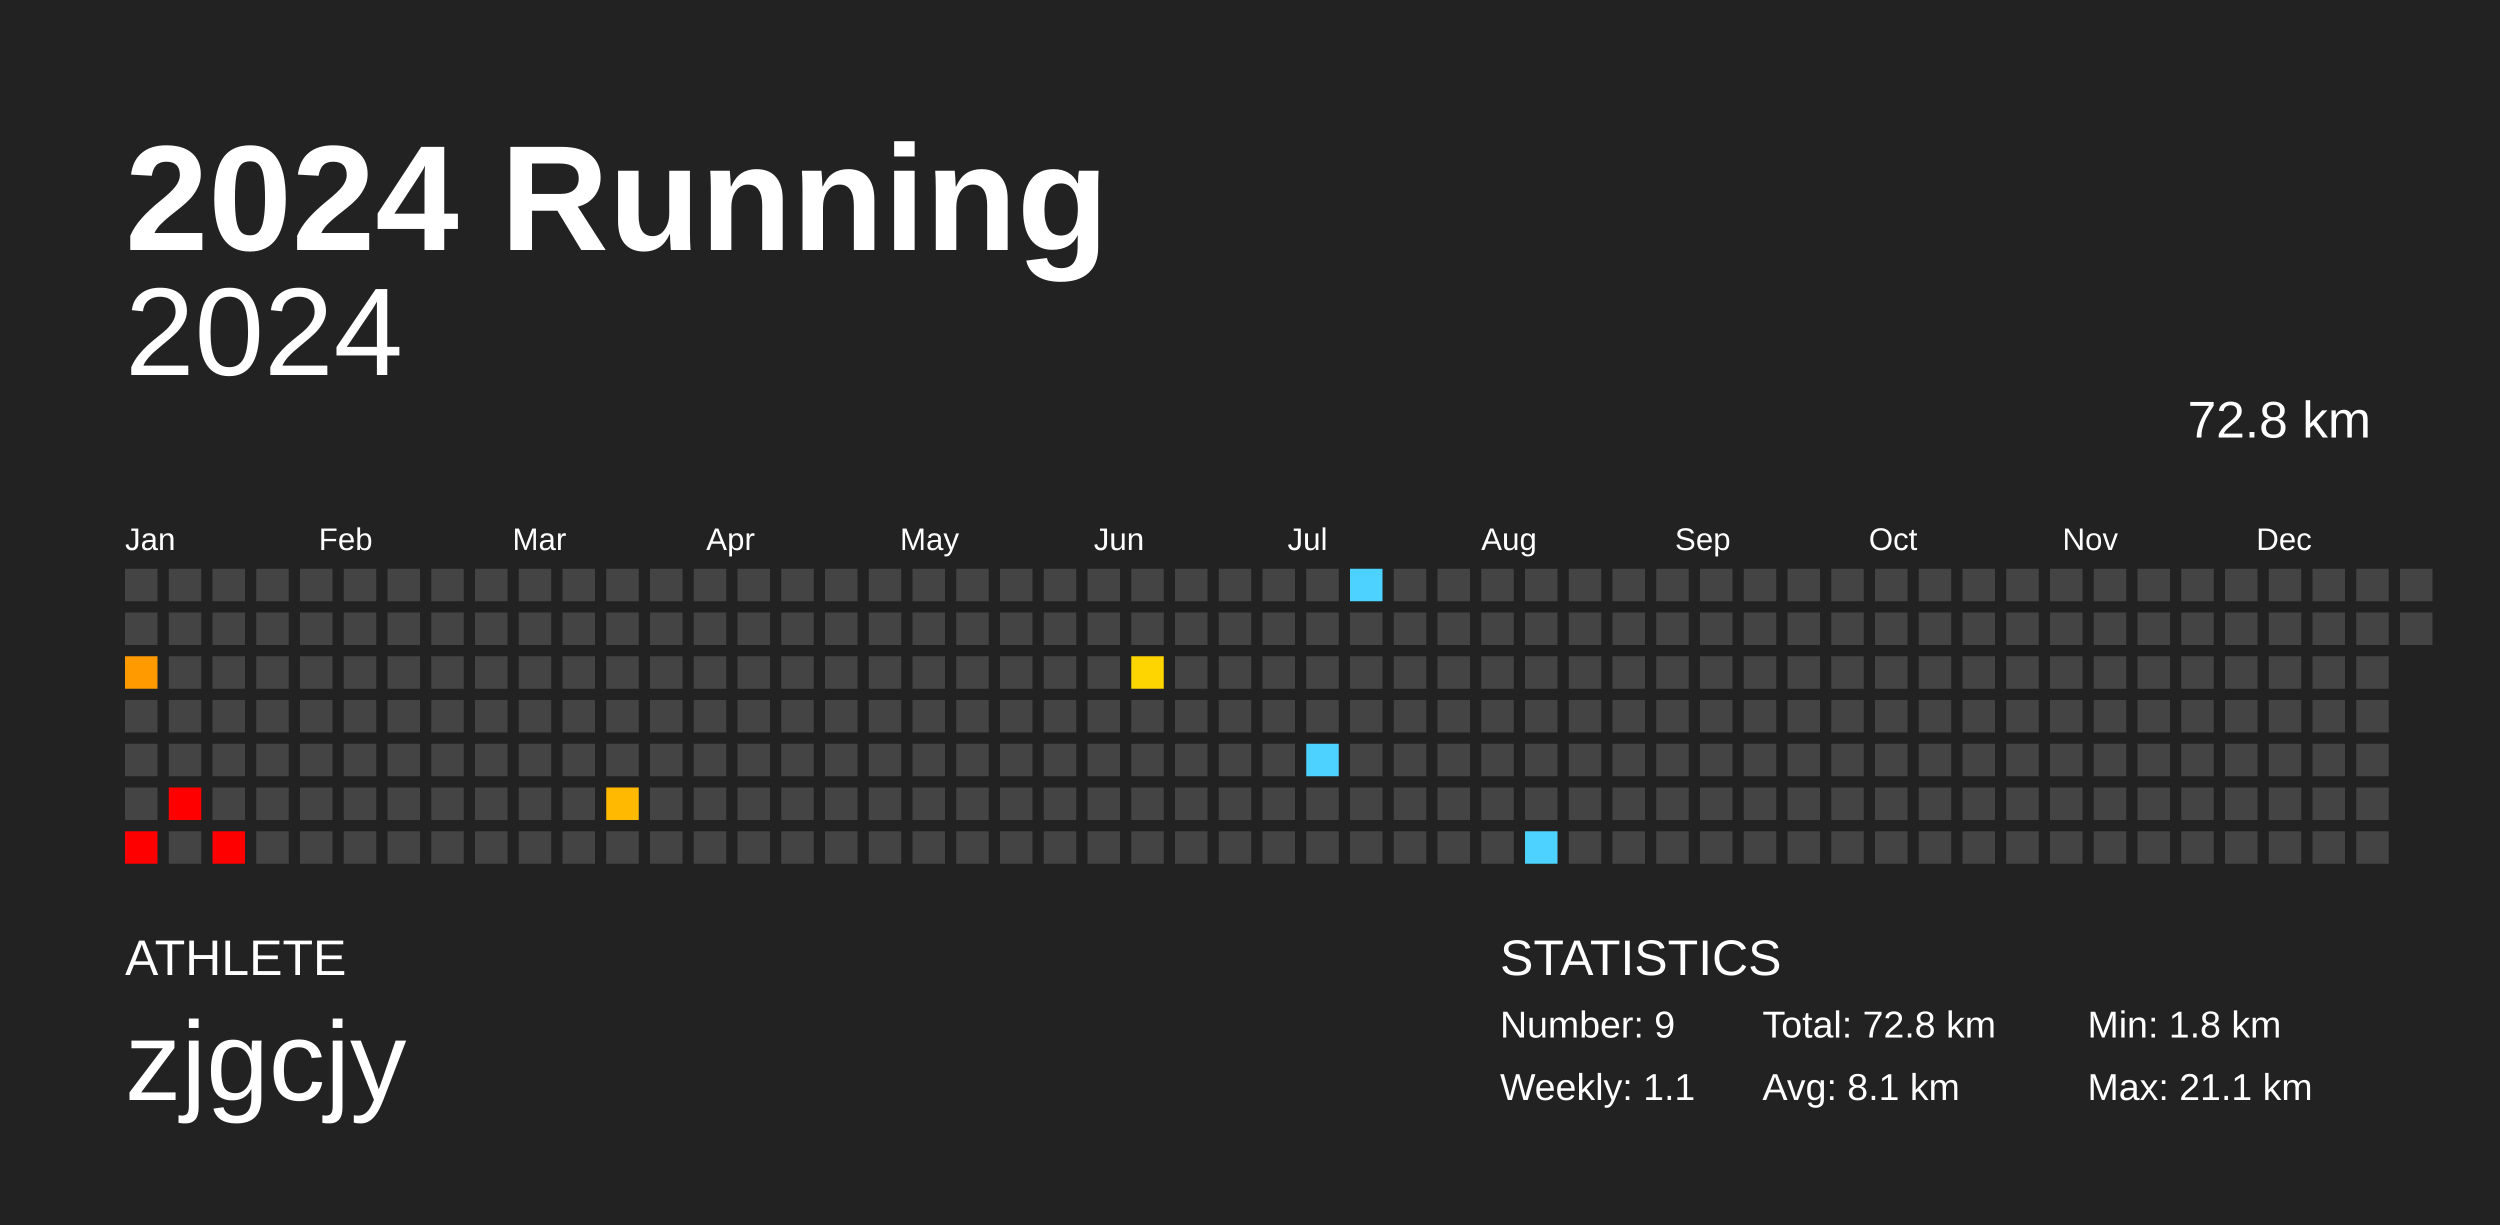
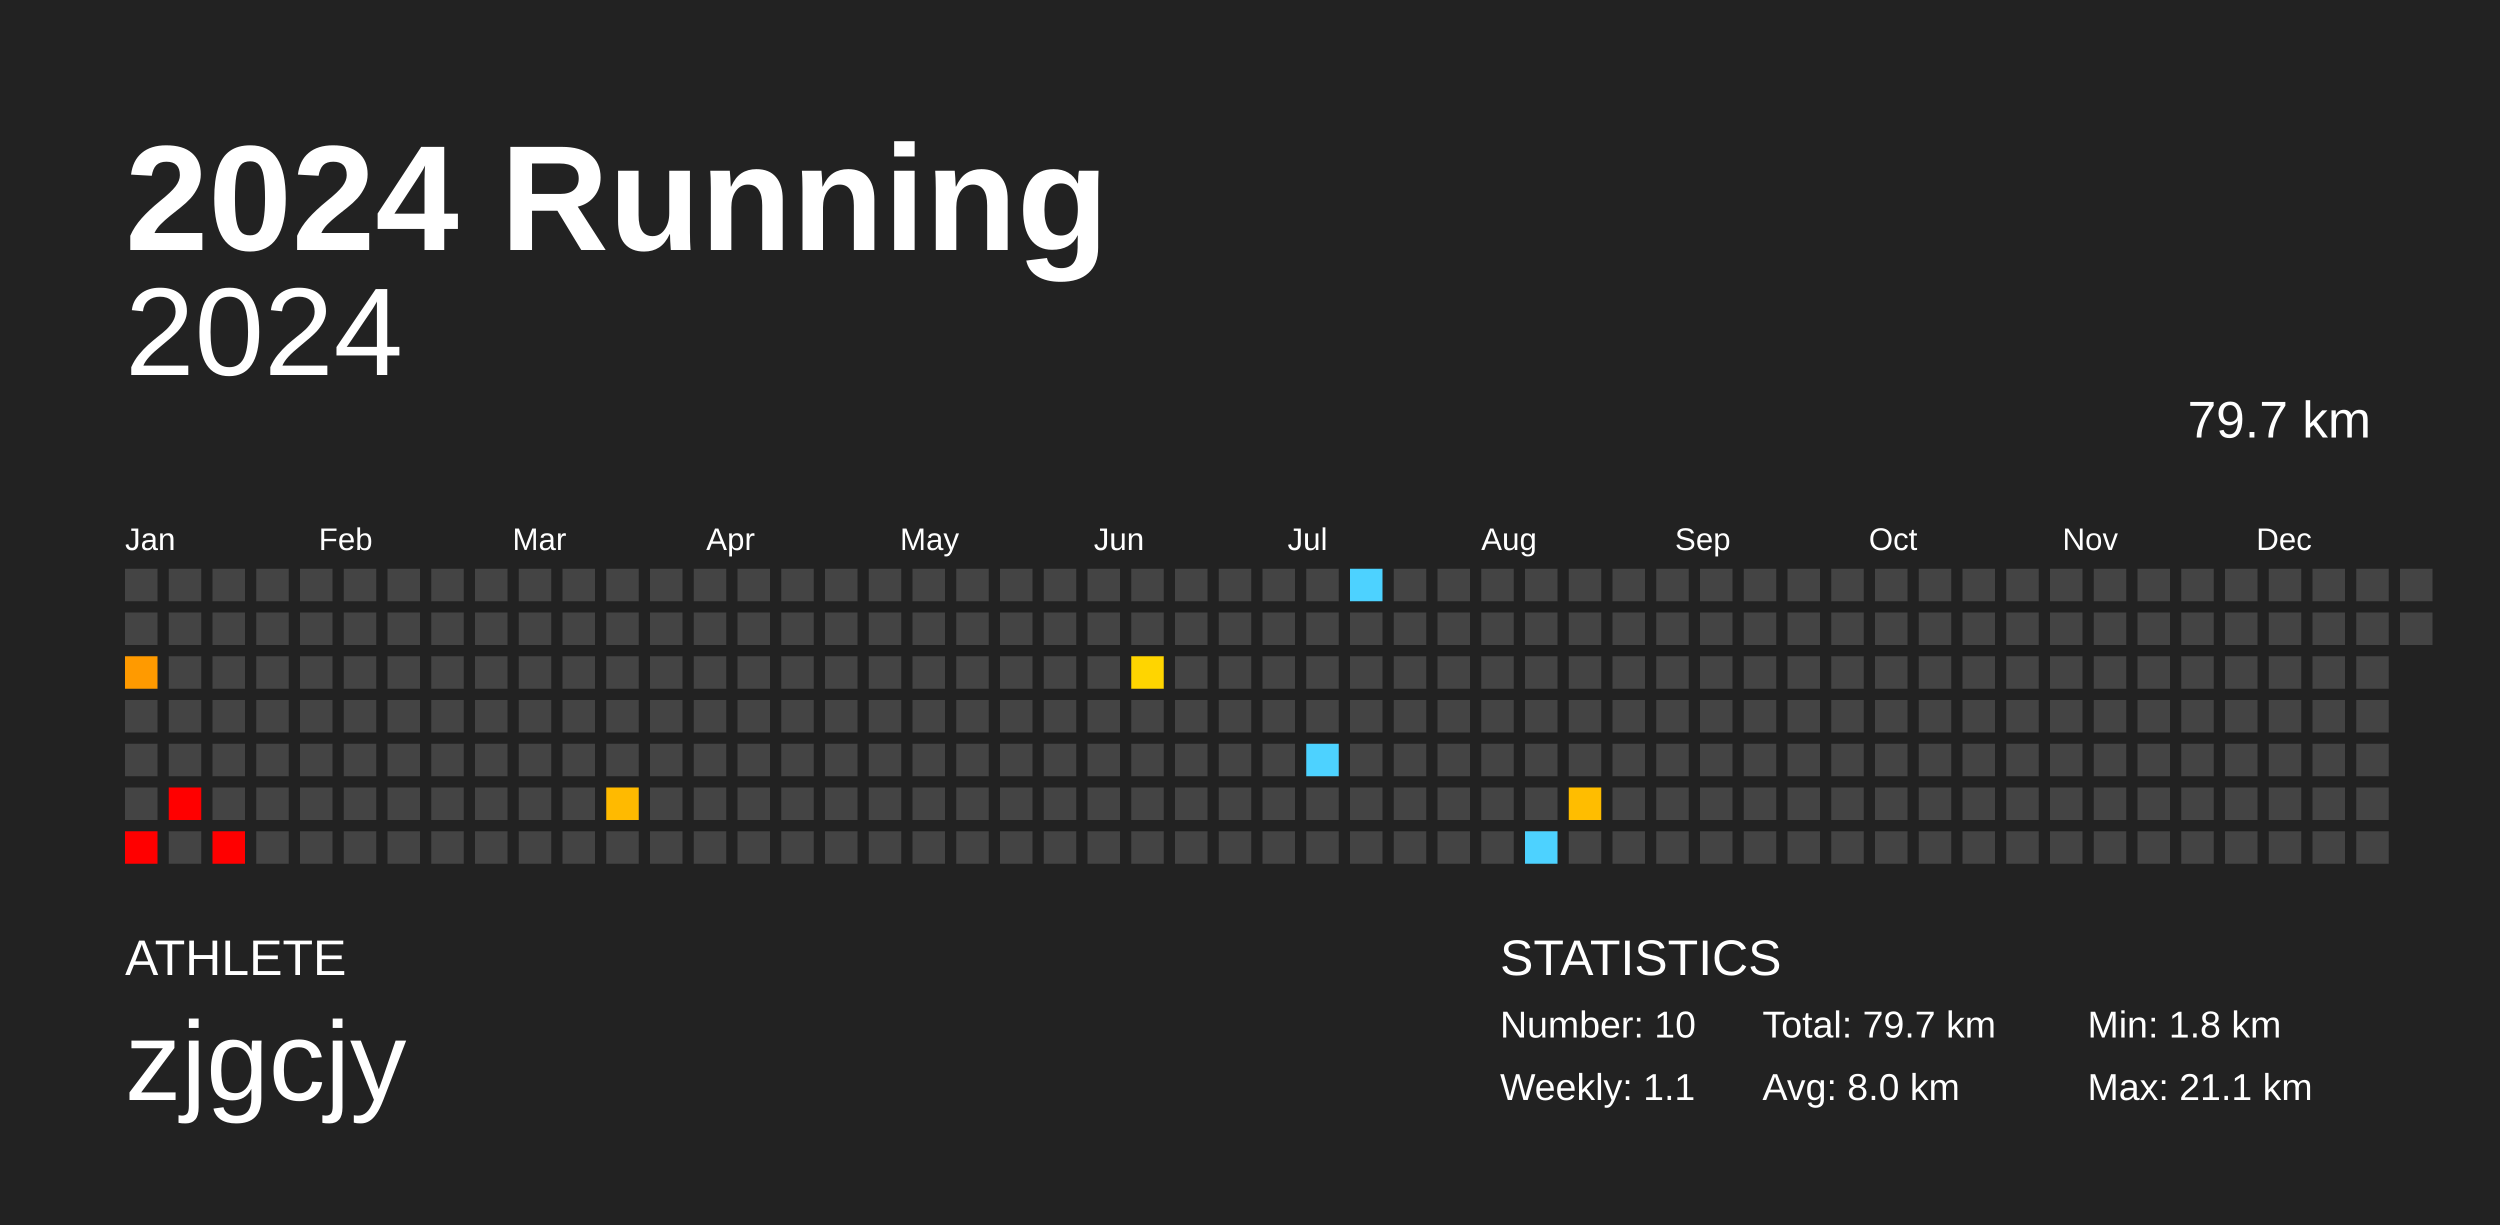
<svg xmlns="http://www.w3.org/2000/svg" baseProfile="full" height="98mm" version="1.1" viewBox="0,0,200,98" width="200mm">
  <defs />
  <rect fill="#222222" height="98" width="200" x="0" y="0" />
  <text fill="#FFFFFF" style="font-size:12px; font-family:Arial; font-weight:bold;" x="10" y="20">2024 Running</text>
  <text fill="#FFFFFF" style="font-size:4px; font-family:Arial" x="10" y="78">ATHLETE</text>
  <text fill="#FFFFFF" style="font-size:9px; font-family:Arial" x="10" y="88">zjgcjy</text>
  <text fill="#FFFFFF" style="font-size:4px; font-family:Arial" x="120" y="78">STATISTICS</text>
-   <text fill="#FFFFFF" style="font-size:3px; font-family:Arial" x="120" y="83">Number: 9</text>
+   <text fill="#FFFFFF" style="font-size:3px; font-family:Arial" x="120" y="83">Number: 10</text>
  <text fill="#FFFFFF" style="font-size:3px; font-family:Arial" x="120" y="88">Weekly: 1.1</text>
-   <text fill="#FFFFFF" style="font-size:3px; font-family:Arial" x="141" y="83">Total: 72.8 km</text>
-   <text fill="#FFFFFF" style="font-size:3px; font-family:Arial" x="141" y="88">Avg: 8.1 km</text>
+   <text fill="#FFFFFF" style="font-size:3px; font-family:Arial" x="141" y="83">Total: 79.7 km</text>
+   <text fill="#FFFFFF" style="font-size:3px; font-family:Arial" x="141" y="88">Avg: 8.0 km</text>
  <text fill="#FFFFFF" style="font-size:3px; font-family:Arial" x="167" y="83">Min: 1.8 km</text>
  <text fill="#FFFFFF" style="font-size:3px; font-family:Arial" x="167" y="88">Max: 21.1 km</text>
  <text alignment-baseline="hanging" fill="#FFFFFF" style="font-size:10.0px; font-family:Arial;" x="10" y="30">2024</text>
-   <text alignment-baseline="hanging" fill="#FFFFFF" style="font-size:4.125px; font-family:Arial;" x="175" y="35">72.8 km</text>
+   <text alignment-baseline="hanging" fill="#FFFFFF" style="font-size:4.125px; font-family:Arial;" x="175" y="35">79.7 km</text>
  <text fill="#FFFFFF" style="font-size:2.5px; font-family:Arial" x="10.0" y="44">Jan</text>
  <text fill="#FFFFFF" style="font-size:2.5px; font-family:Arial" x="25.5" y="44">Feb</text>
  <text fill="#FFFFFF" style="font-size:2.5px; font-family:Arial" x="41.0" y="44">Mar</text>
  <text fill="#FFFFFF" style="font-size:2.5px; font-family:Arial" x="56.5" y="44">Apr</text>
  <text fill="#FFFFFF" style="font-size:2.5px; font-family:Arial" x="72.0" y="44">May</text>
  <text fill="#FFFFFF" style="font-size:2.5px; font-family:Arial" x="87.5" y="44">Jun</text>
  <text fill="#FFFFFF" style="font-size:2.5px; font-family:Arial" x="103.0" y="44">Jul</text>
  <text fill="#FFFFFF" style="font-size:2.5px; font-family:Arial" x="118.5" y="44">Aug</text>
  <text fill="#FFFFFF" style="font-size:2.5px; font-family:Arial" x="134.0" y="44">Sep</text>
  <text fill="#FFFFFF" style="font-size:2.5px; font-family:Arial" x="149.5" y="44">Oct</text>
  <text fill="#FFFFFF" style="font-size:2.5px; font-family:Arial" x="165.0" y="44">Nov</text>
  <text fill="#FFFFFF" style="font-size:2.5px; font-family:Arial" x="180.5" y="44">Dec</text>
  <rect fill="#444444" height="2.6" width="2.6" x="10.0" y="45.5" />
  <rect fill="#444444" height="2.6" width="2.6" x="10.0" y="49.0" />
  <rect fill="#ff9a00" height="2.6" width="2.6" x="10.0" y="52.5" />
  <rect fill="#444444" height="2.6" width="2.6" x="10.0" y="56.0" />
  <rect fill="#444444" height="2.6" width="2.6" x="10.0" y="59.5" />
  <rect fill="#444444" height="2.6" width="2.6" x="10.0" y="63.0" />
  <rect fill="red" height="2.6" width="2.6" x="10.0" y="66.5" />
  <rect fill="#444444" height="2.6" width="2.6" x="13.5" y="45.5" />
  <rect fill="#444444" height="2.6" width="2.6" x="13.5" y="49.0" />
  <rect fill="#444444" height="2.6" width="2.6" x="13.5" y="52.5" />
  <rect fill="#444444" height="2.6" width="2.6" x="13.5" y="56.0" />
  <rect fill="#444444" height="2.6" width="2.6" x="13.5" y="59.5" />
  <rect fill="red" height="2.6" width="2.6" x="13.5" y="63.0" />
  <rect fill="#444444" height="2.6" width="2.6" x="13.5" y="66.5" />
  <rect fill="#444444" height="2.6" width="2.6" x="17.0" y="45.5" />
  <rect fill="#444444" height="2.6" width="2.6" x="17.0" y="49.0" />
  <rect fill="#444444" height="2.6" width="2.6" x="17.0" y="52.5" />
  <rect fill="#444444" height="2.6" width="2.6" x="17.0" y="56.0" />
  <rect fill="#444444" height="2.6" width="2.6" x="17.0" y="59.5" />
  <rect fill="#444444" height="2.6" width="2.6" x="17.0" y="63.0" />
  <rect fill="red" height="2.6" width="2.6" x="17.0" y="66.5" />
  <rect fill="#444444" height="2.6" width="2.6" x="20.5" y="45.5" />
  <rect fill="#444444" height="2.6" width="2.6" x="20.5" y="49.0" />
  <rect fill="#444444" height="2.6" width="2.6" x="20.5" y="52.5" />
  <rect fill="#444444" height="2.6" width="2.6" x="20.5" y="56.0" />
  <rect fill="#444444" height="2.6" width="2.6" x="20.5" y="59.5" />
  <rect fill="#444444" height="2.6" width="2.6" x="20.5" y="63.0" />
  <rect fill="#444444" height="2.6" width="2.6" x="20.5" y="66.5" />
  <rect fill="#444444" height="2.6" width="2.6" x="24.0" y="45.5" />
  <rect fill="#444444" height="2.6" width="2.6" x="24.0" y="49.0" />
  <rect fill="#444444" height="2.6" width="2.6" x="24.0" y="52.5" />
  <rect fill="#444444" height="2.6" width="2.6" x="24.0" y="56.0" />
  <rect fill="#444444" height="2.6" width="2.6" x="24.0" y="59.5" />
  <rect fill="#444444" height="2.6" width="2.6" x="24.0" y="63.0" />
  <rect fill="#444444" height="2.6" width="2.6" x="24.0" y="66.5" />
  <rect fill="#444444" height="2.6" width="2.6" x="27.5" y="45.5" />
  <rect fill="#444444" height="2.6" width="2.6" x="27.5" y="49.0" />
  <rect fill="#444444" height="2.6" width="2.6" x="27.5" y="52.5" />
  <rect fill="#444444" height="2.6" width="2.6" x="27.5" y="56.0" />
  <rect fill="#444444" height="2.6" width="2.6" x="27.5" y="59.5" />
  <rect fill="#444444" height="2.6" width="2.6" x="27.5" y="63.0" />
  <rect fill="#444444" height="2.6" width="2.6" x="27.5" y="66.5" />
  <rect fill="#444444" height="2.6" width="2.6" x="31.0" y="45.5" />
  <rect fill="#444444" height="2.6" width="2.6" x="31.0" y="49.0" />
  <rect fill="#444444" height="2.6" width="2.6" x="31.0" y="52.5" />
  <rect fill="#444444" height="2.6" width="2.6" x="31.0" y="56.0" />
  <rect fill="#444444" height="2.6" width="2.6" x="31.0" y="59.5" />
  <rect fill="#444444" height="2.6" width="2.6" x="31.0" y="63.0" />
  <rect fill="#444444" height="2.6" width="2.6" x="31.0" y="66.5" />
  <rect fill="#444444" height="2.6" width="2.6" x="34.5" y="45.5" />
  <rect fill="#444444" height="2.6" width="2.6" x="34.5" y="49.0" />
  <rect fill="#444444" height="2.6" width="2.6" x="34.5" y="52.5" />
  <rect fill="#444444" height="2.6" width="2.6" x="34.5" y="56.0" />
  <rect fill="#444444" height="2.6" width="2.6" x="34.5" y="59.5" />
  <rect fill="#444444" height="2.6" width="2.6" x="34.5" y="63.0" />
  <rect fill="#444444" height="2.6" width="2.6" x="34.5" y="66.5" />
  <rect fill="#444444" height="2.6" width="2.6" x="38.0" y="45.5" />
  <rect fill="#444444" height="2.6" width="2.6" x="38.0" y="49.0" />
  <rect fill="#444444" height="2.6" width="2.6" x="38.0" y="52.5" />
  <rect fill="#444444" height="2.6" width="2.6" x="38.0" y="56.0" />
  <rect fill="#444444" height="2.6" width="2.6" x="38.0" y="59.5" />
  <rect fill="#444444" height="2.6" width="2.6" x="38.0" y="63.0" />
  <rect fill="#444444" height="2.6" width="2.6" x="38.0" y="66.5" />
  <rect fill="#444444" height="2.6" width="2.6" x="41.5" y="45.5" />
  <rect fill="#444444" height="2.6" width="2.6" x="41.5" y="49.0" />
  <rect fill="#444444" height="2.6" width="2.6" x="41.5" y="52.5" />
  <rect fill="#444444" height="2.6" width="2.6" x="41.5" y="56.0" />
  <rect fill="#444444" height="2.6" width="2.6" x="41.5" y="59.5" />
  <rect fill="#444444" height="2.6" width="2.6" x="41.5" y="63.0" />
  <rect fill="#444444" height="2.6" width="2.6" x="41.5" y="66.5" />
  <rect fill="#444444" height="2.6" width="2.6" x="45.0" y="45.5" />
  <rect fill="#444444" height="2.6" width="2.6" x="45.0" y="49.0" />
  <rect fill="#444444" height="2.6" width="2.6" x="45.0" y="52.5" />
  <rect fill="#444444" height="2.6" width="2.6" x="45.0" y="56.0" />
  <rect fill="#444444" height="2.6" width="2.6" x="45.0" y="59.5" />
  <rect fill="#444444" height="2.6" width="2.6" x="45.0" y="63.0" />
  <rect fill="#444444" height="2.6" width="2.6" x="45.0" y="66.5" />
  <rect fill="#444444" height="2.6" width="2.6" x="48.5" y="45.5" />
  <rect fill="#444444" height="2.6" width="2.6" x="48.5" y="49.0" />
  <rect fill="#444444" height="2.6" width="2.6" x="48.5" y="52.5" />
  <rect fill="#444444" height="2.6" width="2.6" x="48.5" y="56.0" />
  <rect fill="#444444" height="2.6" width="2.6" x="48.5" y="59.5" />
  <rect fill="#ffba00" height="2.6" width="2.6" x="48.5" y="63.0" />
  <rect fill="#444444" height="2.6" width="2.6" x="48.5" y="66.5" />
  <rect fill="#444444" height="2.6" width="2.6" x="52.0" y="45.5" />
  <rect fill="#444444" height="2.6" width="2.6" x="52.0" y="49.0" />
  <rect fill="#444444" height="2.6" width="2.6" x="52.0" y="52.5" />
  <rect fill="#444444" height="2.6" width="2.6" x="52.0" y="56.0" />
  <rect fill="#444444" height="2.6" width="2.6" x="52.0" y="59.5" />
  <rect fill="#444444" height="2.6" width="2.6" x="52.0" y="63.0" />
  <rect fill="#444444" height="2.6" width="2.6" x="52.0" y="66.5" />
  <rect fill="#444444" height="2.6" width="2.6" x="55.5" y="45.5" />
  <rect fill="#444444" height="2.6" width="2.6" x="55.5" y="49.0" />
  <rect fill="#444444" height="2.6" width="2.6" x="55.5" y="52.5" />
  <rect fill="#444444" height="2.6" width="2.6" x="55.5" y="56.0" />
  <rect fill="#444444" height="2.6" width="2.6" x="55.5" y="59.5" />
  <rect fill="#444444" height="2.6" width="2.6" x="55.5" y="63.0" />
  <rect fill="#444444" height="2.6" width="2.6" x="55.5" y="66.5" />
  <rect fill="#444444" height="2.6" width="2.6" x="59.0" y="45.5" />
  <rect fill="#444444" height="2.6" width="2.6" x="59.0" y="49.0" />
  <rect fill="#444444" height="2.6" width="2.6" x="59.0" y="52.5" />
  <rect fill="#444444" height="2.6" width="2.6" x="59.0" y="56.0" />
  <rect fill="#444444" height="2.6" width="2.6" x="59.0" y="59.5" />
  <rect fill="#444444" height="2.6" width="2.6" x="59.0" y="63.0" />
  <rect fill="#444444" height="2.6" width="2.6" x="59.0" y="66.5" />
  <rect fill="#444444" height="2.6" width="2.6" x="62.5" y="45.5" />
  <rect fill="#444444" height="2.6" width="2.6" x="62.5" y="49.0" />
  <rect fill="#444444" height="2.6" width="2.6" x="62.5" y="52.5" />
  <rect fill="#444444" height="2.6" width="2.6" x="62.5" y="56.0" />
  <rect fill="#444444" height="2.6" width="2.6" x="62.5" y="59.5" />
  <rect fill="#444444" height="2.6" width="2.6" x="62.5" y="63.0" />
  <rect fill="#444444" height="2.6" width="2.6" x="62.5" y="66.5" />
  <rect fill="#444444" height="2.6" width="2.6" x="66.0" y="45.5" />
  <rect fill="#444444" height="2.6" width="2.6" x="66.0" y="49.0" />
  <rect fill="#444444" height="2.6" width="2.6" x="66.0" y="52.5" />
  <rect fill="#444444" height="2.6" width="2.6" x="66.0" y="56.0" />
  <rect fill="#444444" height="2.6" width="2.6" x="66.0" y="59.5" />
  <rect fill="#444444" height="2.6" width="2.6" x="66.0" y="63.0" />
  <rect fill="#444444" height="2.6" width="2.6" x="66.0" y="66.5" />
  <rect fill="#444444" height="2.6" width="2.6" x="69.5" y="45.5" />
  <rect fill="#444444" height="2.6" width="2.6" x="69.5" y="49.0" />
  <rect fill="#444444" height="2.6" width="2.6" x="69.5" y="52.5" />
  <rect fill="#444444" height="2.6" width="2.6" x="69.5" y="56.0" />
  <rect fill="#444444" height="2.6" width="2.6" x="69.5" y="59.5" />
  <rect fill="#444444" height="2.6" width="2.6" x="69.5" y="63.0" />
  <rect fill="#444444" height="2.6" width="2.6" x="69.5" y="66.5" />
  <rect fill="#444444" height="2.6" width="2.6" x="73.0" y="45.5" />
  <rect fill="#444444" height="2.6" width="2.6" x="73.0" y="49.0" />
  <rect fill="#444444" height="2.6" width="2.6" x="73.0" y="52.5" />
  <rect fill="#444444" height="2.6" width="2.6" x="73.0" y="56.0" />
  <rect fill="#444444" height="2.6" width="2.6" x="73.0" y="59.5" />
  <rect fill="#444444" height="2.6" width="2.6" x="73.0" y="63.0" />
  <rect fill="#444444" height="2.6" width="2.6" x="73.0" y="66.5" />
  <rect fill="#444444" height="2.6" width="2.6" x="76.5" y="45.5" />
  <rect fill="#444444" height="2.6" width="2.6" x="76.5" y="49.0" />
  <rect fill="#444444" height="2.6" width="2.6" x="76.5" y="52.5" />
  <rect fill="#444444" height="2.6" width="2.6" x="76.5" y="56.0" />
  <rect fill="#444444" height="2.6" width="2.6" x="76.5" y="59.5" />
  <rect fill="#444444" height="2.6" width="2.6" x="76.5" y="63.0" />
  <rect fill="#444444" height="2.6" width="2.6" x="76.5" y="66.5" />
  <rect fill="#444444" height="2.6" width="2.6" x="80.0" y="45.5" />
  <rect fill="#444444" height="2.6" width="2.6" x="80.0" y="49.0" />
  <rect fill="#444444" height="2.6" width="2.6" x="80.0" y="52.5" />
  <rect fill="#444444" height="2.6" width="2.6" x="80.0" y="56.0" />
  <rect fill="#444444" height="2.6" width="2.6" x="80.0" y="59.5" />
  <rect fill="#444444" height="2.6" width="2.6" x="80.0" y="63.0" />
  <rect fill="#444444" height="2.6" width="2.6" x="80.0" y="66.5" />
  <rect fill="#444444" height="2.6" width="2.6" x="83.5" y="45.5" />
  <rect fill="#444444" height="2.6" width="2.6" x="83.5" y="49.0" />
  <rect fill="#444444" height="2.6" width="2.6" x="83.5" y="52.5" />
  <rect fill="#444444" height="2.6" width="2.6" x="83.5" y="56.0" />
  <rect fill="#444444" height="2.6" width="2.6" x="83.5" y="59.5" />
  <rect fill="#444444" height="2.6" width="2.6" x="83.5" y="63.0" />
  <rect fill="#444444" height="2.6" width="2.6" x="83.5" y="66.5" />
  <rect fill="#444444" height="2.6" width="2.6" x="87.0" y="45.5" />
  <rect fill="#444444" height="2.6" width="2.6" x="87.0" y="49.0" />
  <rect fill="#444444" height="2.6" width="2.6" x="87.0" y="52.5" />
  <rect fill="#444444" height="2.6" width="2.6" x="87.0" y="56.0" />
  <rect fill="#444444" height="2.6" width="2.6" x="87.0" y="59.5" />
  <rect fill="#444444" height="2.6" width="2.6" x="87.0" y="63.0" />
  <rect fill="#444444" height="2.6" width="2.6" x="87.0" y="66.5" />
  <rect fill="#444444" height="2.6" width="2.6" x="90.5" y="45.5" />
  <rect fill="#444444" height="2.6" width="2.6" x="90.5" y="49.0" />
  <rect fill="#ffd500" height="2.6" width="2.6" x="90.5" y="52.5" />
  <rect fill="#444444" height="2.6" width="2.6" x="90.5" y="56.0" />
  <rect fill="#444444" height="2.6" width="2.6" x="90.5" y="59.5" />
  <rect fill="#444444" height="2.6" width="2.6" x="90.5" y="63.0" />
  <rect fill="#444444" height="2.6" width="2.6" x="90.5" y="66.5" />
  <rect fill="#444444" height="2.6" width="2.6" x="94.0" y="45.5" />
  <rect fill="#444444" height="2.6" width="2.6" x="94.0" y="49.0" />
  <rect fill="#444444" height="2.6" width="2.6" x="94.0" y="52.5" />
  <rect fill="#444444" height="2.6" width="2.6" x="94.0" y="56.0" />
  <rect fill="#444444" height="2.6" width="2.6" x="94.0" y="59.5" />
  <rect fill="#444444" height="2.6" width="2.6" x="94.0" y="63.0" />
  <rect fill="#444444" height="2.6" width="2.6" x="94.0" y="66.5" />
  <rect fill="#444444" height="2.6" width="2.6" x="97.5" y="45.5" />
  <rect fill="#444444" height="2.6" width="2.6" x="97.5" y="49.0" />
  <rect fill="#444444" height="2.6" width="2.6" x="97.5" y="52.5" />
  <rect fill="#444444" height="2.6" width="2.6" x="97.5" y="56.0" />
  <rect fill="#444444" height="2.6" width="2.6" x="97.5" y="59.5" />
  <rect fill="#444444" height="2.6" width="2.6" x="97.5" y="63.0" />
  <rect fill="#444444" height="2.6" width="2.6" x="97.5" y="66.5" />
  <rect fill="#444444" height="2.6" width="2.6" x="101.0" y="45.5" />
  <rect fill="#444444" height="2.6" width="2.6" x="101.0" y="49.0" />
  <rect fill="#444444" height="2.6" width="2.6" x="101.0" y="52.5" />
  <rect fill="#444444" height="2.6" width="2.6" x="101.0" y="56.0" />
  <rect fill="#444444" height="2.6" width="2.6" x="101.0" y="59.5" />
  <rect fill="#444444" height="2.6" width="2.6" x="101.0" y="63.0" />
  <rect fill="#444444" height="2.6" width="2.6" x="101.0" y="66.5" />
  <rect fill="#444444" height="2.6" width="2.6" x="104.5" y="45.5" />
  <rect fill="#444444" height="2.6" width="2.6" x="104.5" y="49.0" />
  <rect fill="#444444" height="2.6" width="2.6" x="104.5" y="52.5" />
  <rect fill="#444444" height="2.6" width="2.6" x="104.5" y="56.0" />
  <rect fill="#4dd2ff" height="2.6" width="2.6" x="104.5" y="59.5" />
  <rect fill="#444444" height="2.6" width="2.6" x="104.5" y="63.0" />
  <rect fill="#444444" height="2.6" width="2.6" x="104.5" y="66.5" />
  <rect fill="#4dd2ff" height="2.6" width="2.6" x="108.0" y="45.5" />
  <rect fill="#444444" height="2.6" width="2.6" x="108.0" y="49.0" />
  <rect fill="#444444" height="2.6" width="2.6" x="108.0" y="52.5" />
  <rect fill="#444444" height="2.6" width="2.6" x="108.0" y="56.0" />
  <rect fill="#444444" height="2.6" width="2.6" x="108.0" y="59.5" />
  <rect fill="#444444" height="2.6" width="2.6" x="108.0" y="63.0" />
  <rect fill="#444444" height="2.6" width="2.6" x="108.0" y="66.5" />
  <rect fill="#444444" height="2.6" width="2.6" x="111.5" y="45.5" />
  <rect fill="#444444" height="2.6" width="2.6" x="111.5" y="49.0" />
  <rect fill="#444444" height="2.6" width="2.6" x="111.5" y="52.5" />
  <rect fill="#444444" height="2.6" width="2.6" x="111.5" y="56.0" />
  <rect fill="#444444" height="2.6" width="2.6" x="111.5" y="59.5" />
  <rect fill="#444444" height="2.6" width="2.6" x="111.5" y="63.0" />
  <rect fill="#444444" height="2.6" width="2.6" x="111.5" y="66.5" />
  <rect fill="#444444" height="2.6" width="2.6" x="115.0" y="45.5" />
  <rect fill="#444444" height="2.6" width="2.6" x="115.0" y="49.0" />
  <rect fill="#444444" height="2.6" width="2.6" x="115.0" y="52.5" />
  <rect fill="#444444" height="2.6" width="2.6" x="115.0" y="56.0" />
  <rect fill="#444444" height="2.6" width="2.6" x="115.0" y="59.5" />
  <rect fill="#444444" height="2.6" width="2.6" x="115.0" y="63.0" />
  <rect fill="#444444" height="2.6" width="2.6" x="115.0" y="66.5" />
  <rect fill="#444444" height="2.6" width="2.6" x="118.5" y="45.5" />
  <rect fill="#444444" height="2.6" width="2.6" x="118.5" y="49.0" />
  <rect fill="#444444" height="2.6" width="2.6" x="118.5" y="52.5" />
  <rect fill="#444444" height="2.6" width="2.6" x="118.5" y="56.0" />
  <rect fill="#444444" height="2.6" width="2.6" x="118.5" y="59.5" />
  <rect fill="#444444" height="2.6" width="2.6" x="118.5" y="63.0" />
  <rect fill="#444444" height="2.6" width="2.6" x="118.5" y="66.5" />
  <rect fill="#444444" height="2.6" width="2.6" x="122.0" y="45.5" />
  <rect fill="#444444" height="2.6" width="2.6" x="122.0" y="49.0" />
  <rect fill="#444444" height="2.6" width="2.6" x="122.0" y="52.5" />
  <rect fill="#444444" height="2.6" width="2.6" x="122.0" y="56.0" />
  <rect fill="#444444" height="2.6" width="2.6" x="122.0" y="59.5" />
  <rect fill="#444444" height="2.6" width="2.6" x="122.0" y="63.0" />
  <rect fill="#4dd2ff" height="2.6" width="2.6" x="122.0" y="66.5" />
  <rect fill="#444444" height="2.6" width="2.6" x="125.5" y="45.5" />
  <rect fill="#444444" height="2.6" width="2.6" x="125.5" y="49.0" />
  <rect fill="#444444" height="2.6" width="2.6" x="125.5" y="52.5" />
  <rect fill="#444444" height="2.6" width="2.6" x="125.5" y="56.0" />
  <rect fill="#444444" height="2.6" width="2.6" x="125.5" y="59.5" />
-   <rect fill="#444444" height="2.6" width="2.6" x="125.5" y="63.0" />
+   <rect fill="#ffbd00" height="2.6" width="2.6" x="125.5" y="63.0" />
  <rect fill="#444444" height="2.6" width="2.6" x="125.5" y="66.5" />
  <rect fill="#444444" height="2.6" width="2.6" x="129.0" y="45.5" />
  <rect fill="#444444" height="2.6" width="2.6" x="129.0" y="49.0" />
  <rect fill="#444444" height="2.6" width="2.6" x="129.0" y="52.5" />
  <rect fill="#444444" height="2.6" width="2.6" x="129.0" y="56.0" />
  <rect fill="#444444" height="2.6" width="2.6" x="129.0" y="59.5" />
  <rect fill="#444444" height="2.6" width="2.6" x="129.0" y="63.0" />
  <rect fill="#444444" height="2.6" width="2.6" x="129.0" y="66.5" />
  <rect fill="#444444" height="2.6" width="2.6" x="132.5" y="45.5" />
  <rect fill="#444444" height="2.6" width="2.6" x="132.5" y="49.0" />
  <rect fill="#444444" height="2.6" width="2.6" x="132.5" y="52.5" />
  <rect fill="#444444" height="2.6" width="2.6" x="132.5" y="56.0" />
  <rect fill="#444444" height="2.6" width="2.6" x="132.5" y="59.5" />
  <rect fill="#444444" height="2.6" width="2.6" x="132.5" y="63.0" />
  <rect fill="#444444" height="2.6" width="2.6" x="132.5" y="66.5" />
  <rect fill="#444444" height="2.6" width="2.6" x="136.0" y="45.5" />
  <rect fill="#444444" height="2.6" width="2.6" x="136.0" y="49.0" />
  <rect fill="#444444" height="2.6" width="2.6" x="136.0" y="52.5" />
  <rect fill="#444444" height="2.6" width="2.6" x="136.0" y="56.0" />
  <rect fill="#444444" height="2.6" width="2.6" x="136.0" y="59.5" />
  <rect fill="#444444" height="2.6" width="2.6" x="136.0" y="63.0" />
  <rect fill="#444444" height="2.6" width="2.6" x="136.0" y="66.5" />
  <rect fill="#444444" height="2.6" width="2.6" x="139.5" y="45.5" />
  <rect fill="#444444" height="2.6" width="2.6" x="139.5" y="49.0" />
  <rect fill="#444444" height="2.6" width="2.6" x="139.5" y="52.5" />
  <rect fill="#444444" height="2.6" width="2.6" x="139.5" y="56.0" />
  <rect fill="#444444" height="2.6" width="2.6" x="139.5" y="59.5" />
  <rect fill="#444444" height="2.6" width="2.6" x="139.5" y="63.0" />
  <rect fill="#444444" height="2.6" width="2.6" x="139.5" y="66.5" />
  <rect fill="#444444" height="2.6" width="2.6" x="143.0" y="45.5" />
  <rect fill="#444444" height="2.6" width="2.6" x="143.0" y="49.0" />
  <rect fill="#444444" height="2.6" width="2.6" x="143.0" y="52.5" />
  <rect fill="#444444" height="2.6" width="2.6" x="143.0" y="56.0" />
  <rect fill="#444444" height="2.6" width="2.6" x="143.0" y="59.5" />
  <rect fill="#444444" height="2.6" width="2.6" x="143.0" y="63.0" />
  <rect fill="#444444" height="2.6" width="2.6" x="143.0" y="66.5" />
  <rect fill="#444444" height="2.6" width="2.6" x="146.5" y="45.5" />
  <rect fill="#444444" height="2.6" width="2.6" x="146.5" y="49.0" />
  <rect fill="#444444" height="2.6" width="2.6" x="146.5" y="52.5" />
  <rect fill="#444444" height="2.6" width="2.6" x="146.5" y="56.0" />
  <rect fill="#444444" height="2.6" width="2.6" x="146.5" y="59.5" />
  <rect fill="#444444" height="2.6" width="2.6" x="146.5" y="63.0" />
  <rect fill="#444444" height="2.6" width="2.6" x="146.5" y="66.5" />
  <rect fill="#444444" height="2.6" width="2.6" x="150.0" y="45.5" />
  <rect fill="#444444" height="2.6" width="2.6" x="150.0" y="49.0" />
  <rect fill="#444444" height="2.6" width="2.6" x="150.0" y="52.5" />
  <rect fill="#444444" height="2.6" width="2.6" x="150.0" y="56.0" />
  <rect fill="#444444" height="2.6" width="2.6" x="150.0" y="59.5" />
  <rect fill="#444444" height="2.6" width="2.6" x="150.0" y="63.0" />
  <rect fill="#444444" height="2.6" width="2.6" x="150.0" y="66.5" />
  <rect fill="#444444" height="2.6" width="2.6" x="153.5" y="45.5" />
  <rect fill="#444444" height="2.6" width="2.6" x="153.5" y="49.0" />
  <rect fill="#444444" height="2.6" width="2.6" x="153.5" y="52.5" />
  <rect fill="#444444" height="2.6" width="2.6" x="153.5" y="56.0" />
  <rect fill="#444444" height="2.6" width="2.6" x="153.5" y="59.5" />
  <rect fill="#444444" height="2.6" width="2.6" x="153.5" y="63.0" />
  <rect fill="#444444" height="2.6" width="2.6" x="153.5" y="66.5" />
  <rect fill="#444444" height="2.6" width="2.6" x="157.0" y="45.5" />
  <rect fill="#444444" height="2.6" width="2.6" x="157.0" y="49.0" />
  <rect fill="#444444" height="2.6" width="2.6" x="157.0" y="52.5" />
  <rect fill="#444444" height="2.6" width="2.6" x="157.0" y="56.0" />
  <rect fill="#444444" height="2.6" width="2.6" x="157.0" y="59.5" />
  <rect fill="#444444" height="2.6" width="2.6" x="157.0" y="63.0" />
  <rect fill="#444444" height="2.6" width="2.6" x="157.0" y="66.5" />
  <rect fill="#444444" height="2.6" width="2.6" x="160.5" y="45.5" />
  <rect fill="#444444" height="2.6" width="2.6" x="160.5" y="49.0" />
  <rect fill="#444444" height="2.6" width="2.6" x="160.5" y="52.5" />
  <rect fill="#444444" height="2.6" width="2.6" x="160.5" y="56.0" />
  <rect fill="#444444" height="2.6" width="2.6" x="160.5" y="59.5" />
  <rect fill="#444444" height="2.6" width="2.6" x="160.5" y="63.0" />
  <rect fill="#444444" height="2.6" width="2.6" x="160.5" y="66.5" />
  <rect fill="#444444" height="2.6" width="2.6" x="164.0" y="45.5" />
  <rect fill="#444444" height="2.6" width="2.6" x="164.0" y="49.0" />
  <rect fill="#444444" height="2.6" width="2.6" x="164.0" y="52.5" />
  <rect fill="#444444" height="2.6" width="2.6" x="164.0" y="56.0" />
  <rect fill="#444444" height="2.6" width="2.6" x="164.0" y="59.5" />
  <rect fill="#444444" height="2.6" width="2.6" x="164.0" y="63.0" />
  <rect fill="#444444" height="2.6" width="2.6" x="164.0" y="66.5" />
  <rect fill="#444444" height="2.6" width="2.6" x="167.5" y="45.5" />
  <rect fill="#444444" height="2.6" width="2.6" x="167.5" y="49.0" />
  <rect fill="#444444" height="2.6" width="2.6" x="167.5" y="52.5" />
  <rect fill="#444444" height="2.6" width="2.6" x="167.5" y="56.0" />
  <rect fill="#444444" height="2.6" width="2.6" x="167.5" y="59.5" />
  <rect fill="#444444" height="2.6" width="2.6" x="167.5" y="63.0" />
  <rect fill="#444444" height="2.6" width="2.6" x="167.5" y="66.5" />
  <rect fill="#444444" height="2.6" width="2.6" x="171.0" y="45.5" />
  <rect fill="#444444" height="2.6" width="2.6" x="171.0" y="49.0" />
  <rect fill="#444444" height="2.6" width="2.6" x="171.0" y="52.5" />
  <rect fill="#444444" height="2.6" width="2.6" x="171.0" y="56.0" />
  <rect fill="#444444" height="2.6" width="2.6" x="171.0" y="59.5" />
  <rect fill="#444444" height="2.6" width="2.6" x="171.0" y="63.0" />
  <rect fill="#444444" height="2.6" width="2.6" x="171.0" y="66.5" />
  <rect fill="#444444" height="2.6" width="2.6" x="174.5" y="45.5" />
  <rect fill="#444444" height="2.6" width="2.6" x="174.5" y="49.0" />
  <rect fill="#444444" height="2.6" width="2.6" x="174.5" y="52.5" />
  <rect fill="#444444" height="2.6" width="2.6" x="174.5" y="56.0" />
  <rect fill="#444444" height="2.6" width="2.6" x="174.5" y="59.5" />
  <rect fill="#444444" height="2.6" width="2.6" x="174.5" y="63.0" />
  <rect fill="#444444" height="2.6" width="2.6" x="174.5" y="66.5" />
  <rect fill="#444444" height="2.6" width="2.6" x="178.0" y="45.5" />
  <rect fill="#444444" height="2.6" width="2.6" x="178.0" y="49.0" />
  <rect fill="#444444" height="2.6" width="2.6" x="178.0" y="52.5" />
  <rect fill="#444444" height="2.6" width="2.6" x="178.0" y="56.0" />
  <rect fill="#444444" height="2.6" width="2.6" x="178.0" y="59.5" />
  <rect fill="#444444" height="2.6" width="2.6" x="178.0" y="63.0" />
  <rect fill="#444444" height="2.6" width="2.6" x="178.0" y="66.5" />
  <rect fill="#444444" height="2.6" width="2.6" x="181.5" y="45.5" />
  <rect fill="#444444" height="2.6" width="2.6" x="181.5" y="49.0" />
  <rect fill="#444444" height="2.6" width="2.6" x="181.5" y="52.5" />
  <rect fill="#444444" height="2.6" width="2.6" x="181.5" y="56.0" />
  <rect fill="#444444" height="2.6" width="2.6" x="181.5" y="59.5" />
  <rect fill="#444444" height="2.6" width="2.6" x="181.5" y="63.0" />
  <rect fill="#444444" height="2.6" width="2.6" x="181.5" y="66.5" />
  <rect fill="#444444" height="2.6" width="2.6" x="185.0" y="45.5" />
  <rect fill="#444444" height="2.6" width="2.6" x="185.0" y="49.0" />
  <rect fill="#444444" height="2.6" width="2.6" x="185.0" y="52.5" />
  <rect fill="#444444" height="2.6" width="2.6" x="185.0" y="56.0" />
  <rect fill="#444444" height="2.6" width="2.6" x="185.0" y="59.5" />
  <rect fill="#444444" height="2.6" width="2.6" x="185.0" y="63.0" />
  <rect fill="#444444" height="2.6" width="2.6" x="185.0" y="66.5" />
  <rect fill="#444444" height="2.6" width="2.6" x="188.5" y="45.5" />
  <rect fill="#444444" height="2.6" width="2.6" x="188.5" y="49.0" />
  <rect fill="#444444" height="2.6" width="2.6" x="188.5" y="52.5" />
  <rect fill="#444444" height="2.6" width="2.6" x="188.5" y="56.0" />
  <rect fill="#444444" height="2.6" width="2.6" x="188.5" y="59.5" />
  <rect fill="#444444" height="2.6" width="2.6" x="188.5" y="63.0" />
  <rect fill="#444444" height="2.6" width="2.6" x="188.5" y="66.5" />
  <rect fill="#444444" height="2.6" width="2.6" x="192.0" y="45.5" />
  <rect fill="#444444" height="2.6" width="2.6" x="192.0" y="49.0" />
</svg>
